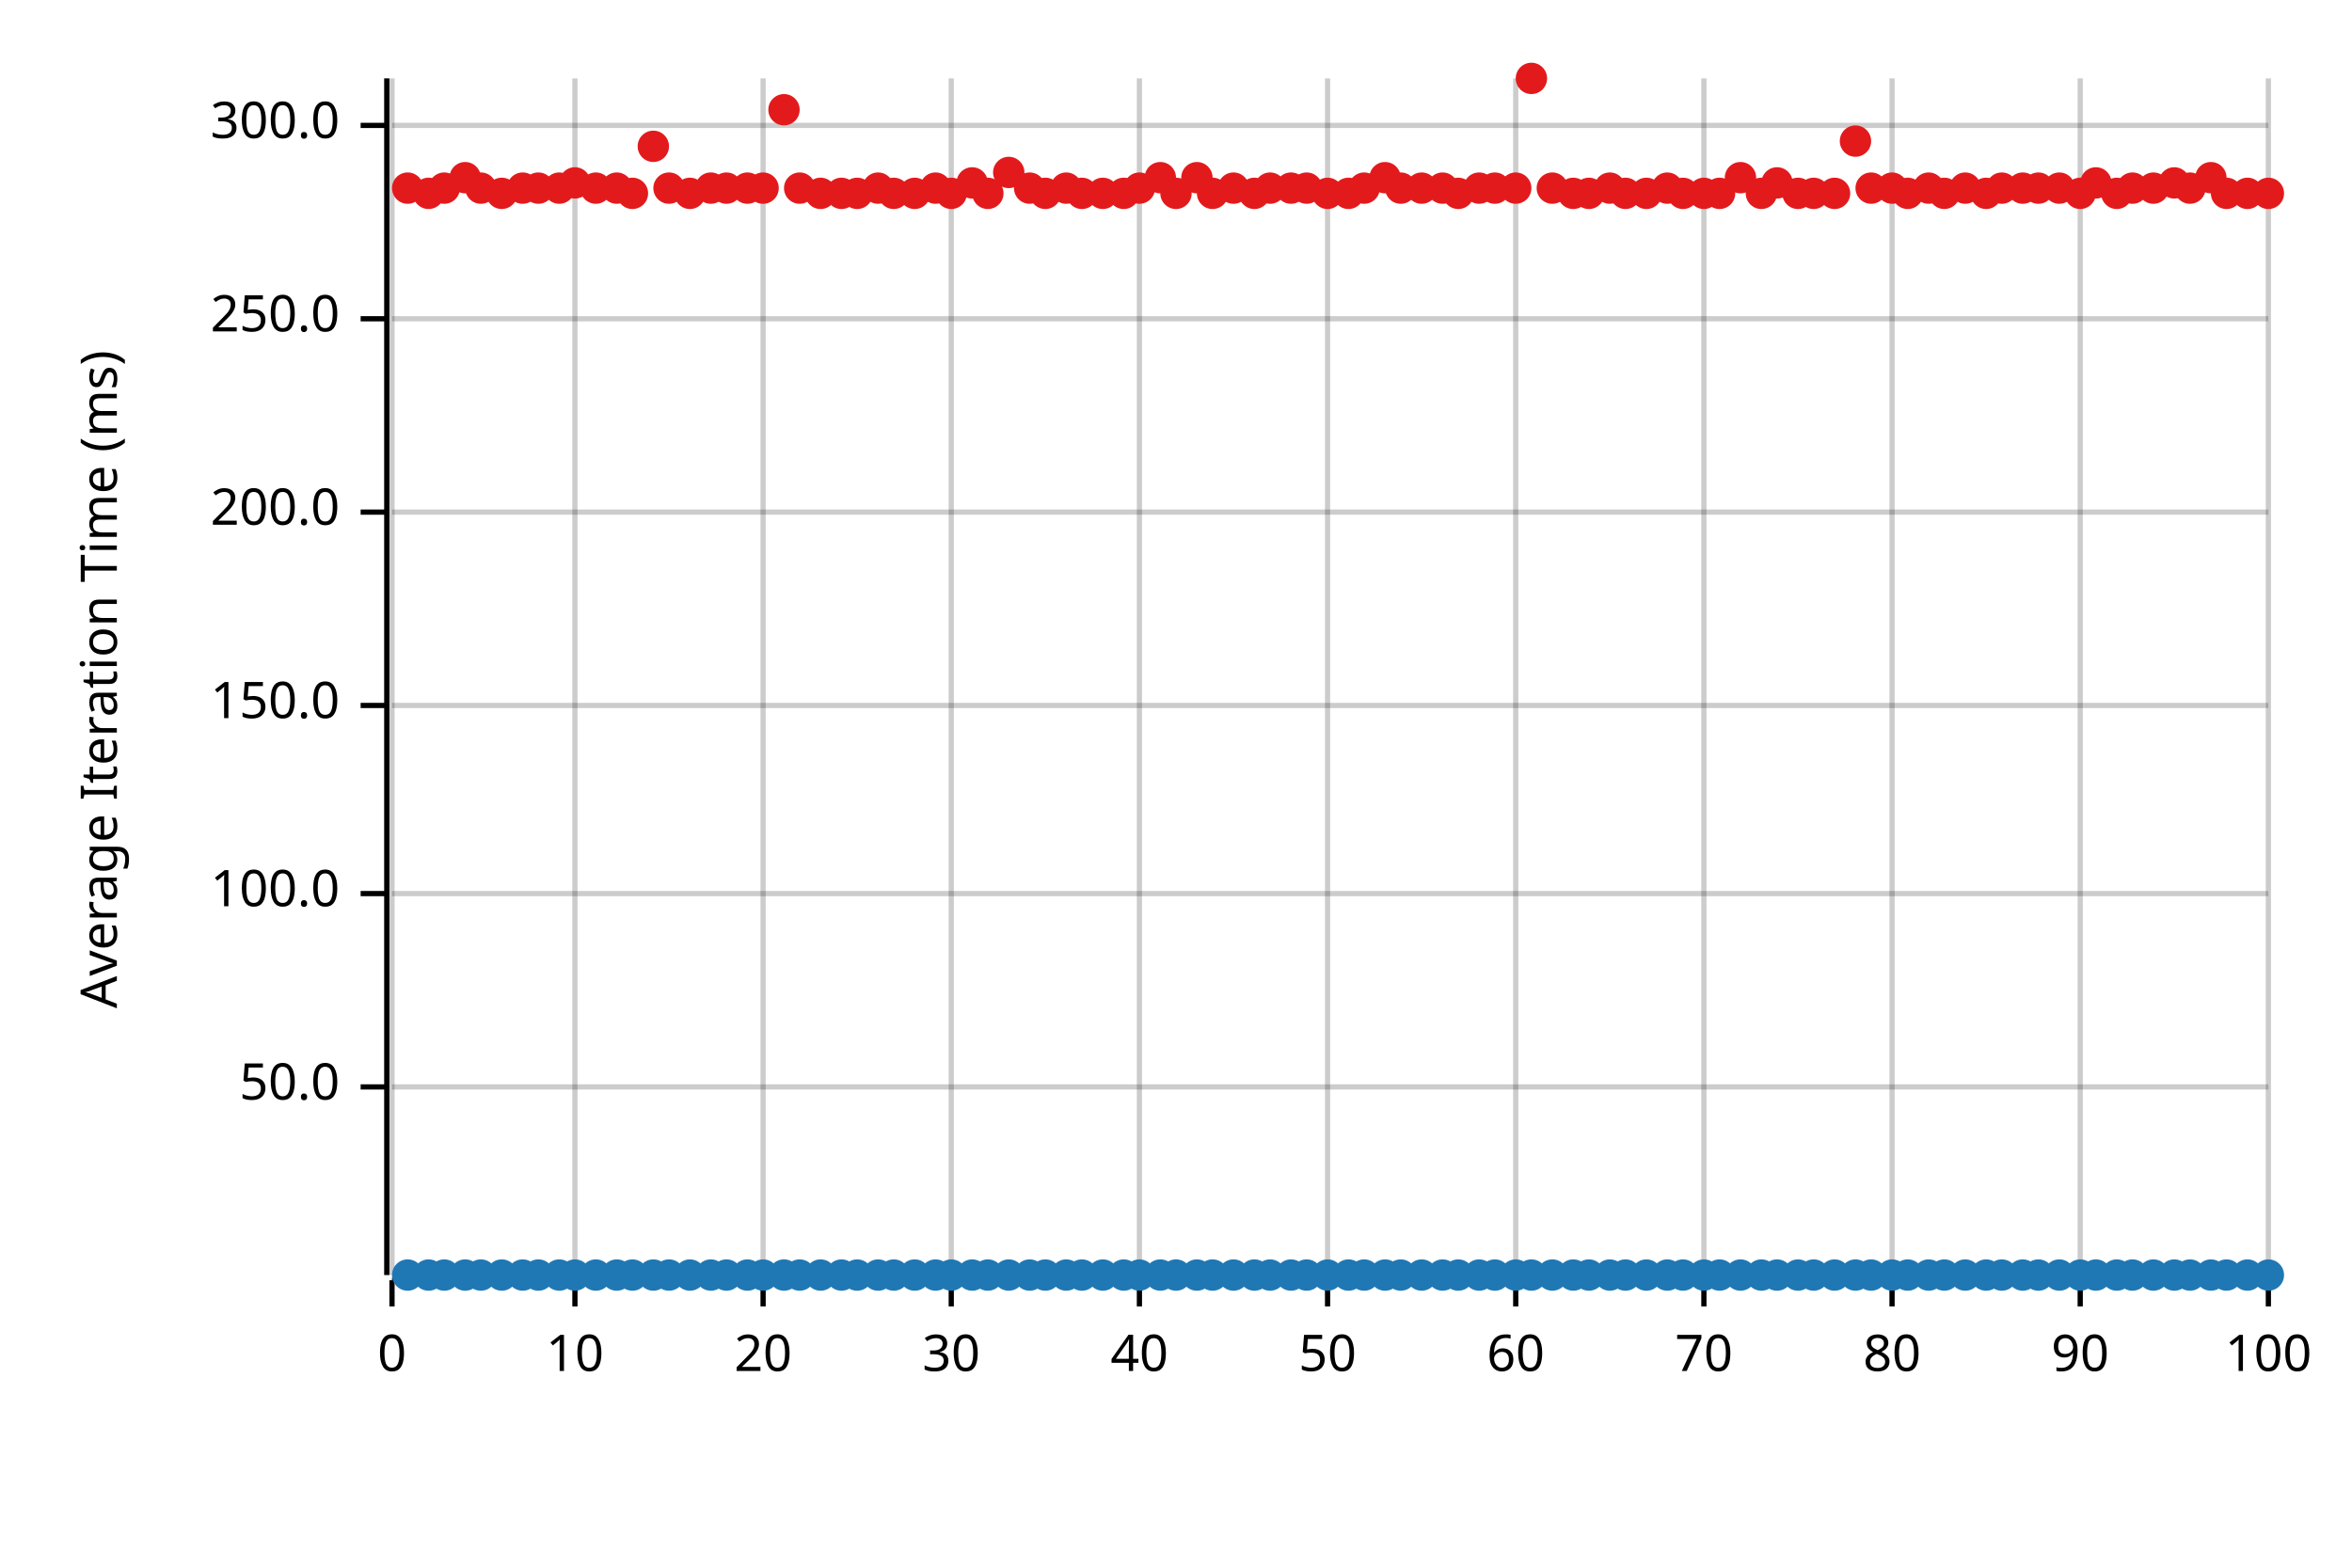
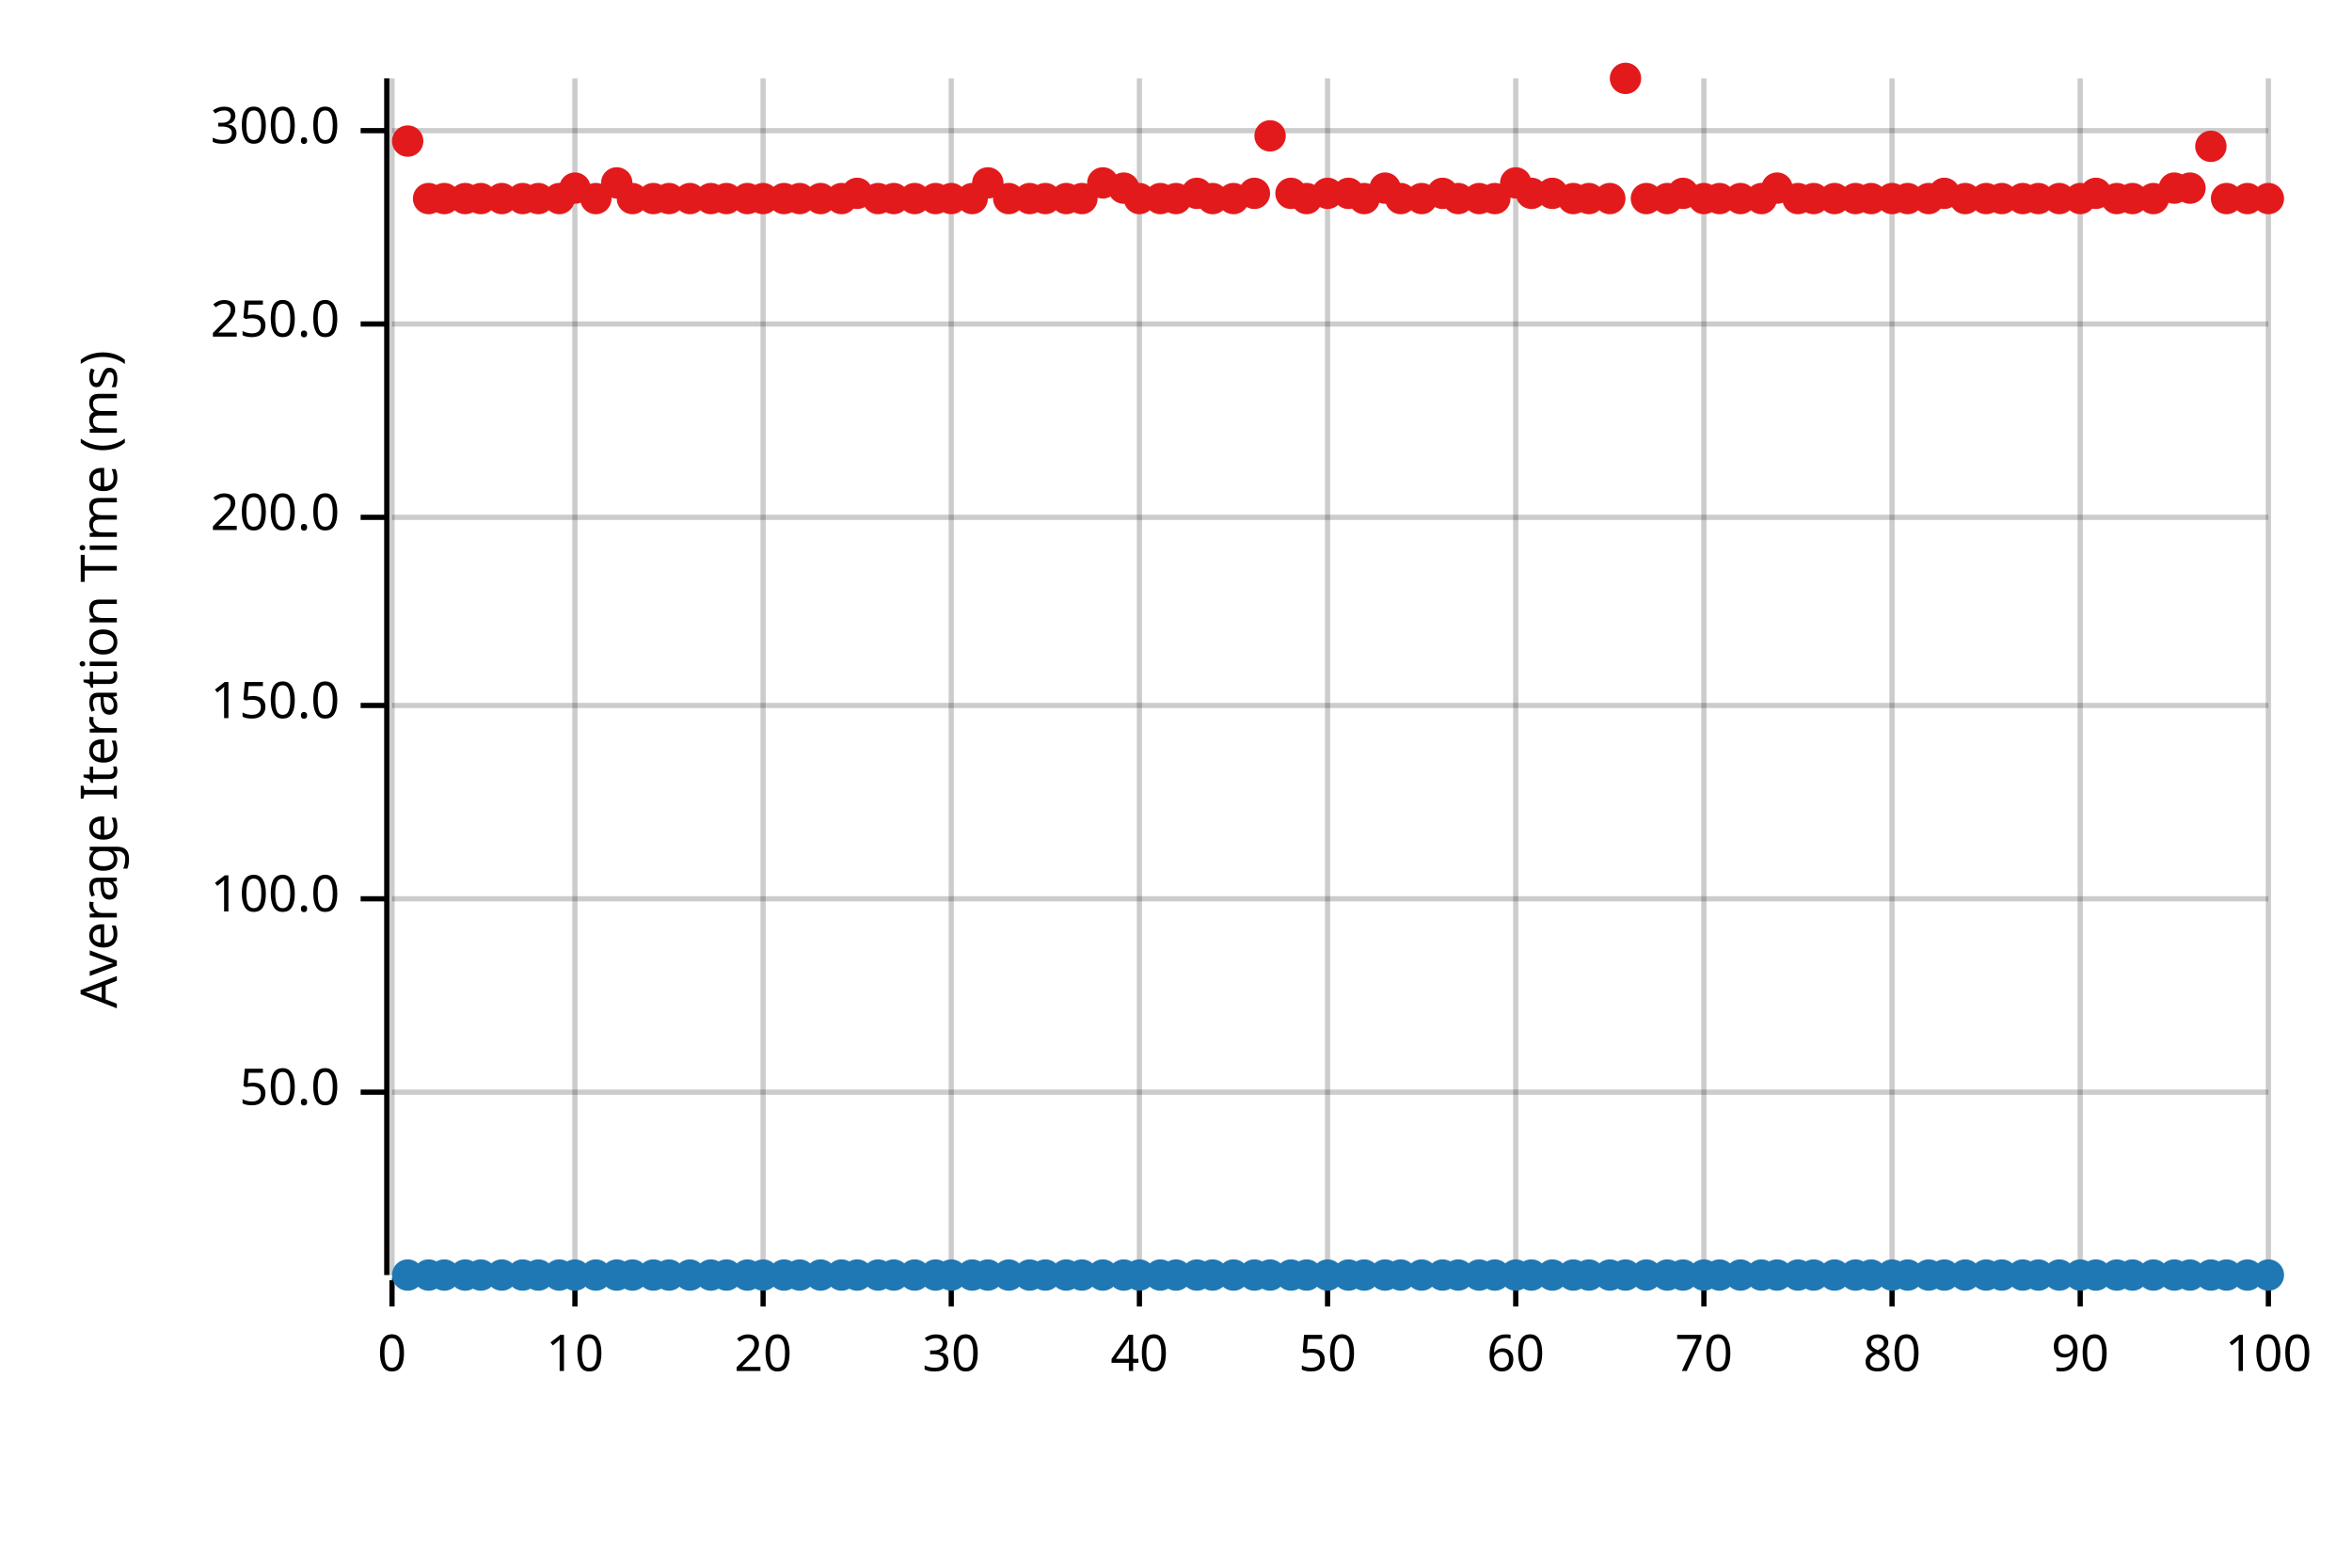
<svg xmlns="http://www.w3.org/2000/svg" width="450" height="300" viewBox="0 0 450 300">
  <text x="15" y="130" dy="0.76em" text-anchor="middle" font-family="sans-serif" font-size="9.677" opacity="1" fill="#000000" transform="rotate(270, 15, 130)">
Average Iteration Time (ms)
</text>
  <line opacity="0.2" stroke="#000000" stroke-width="1" x1="75" y1="244" x2="75" y2="15" />
  <line opacity="0.2" stroke="#000000" stroke-width="1" x1="110" y1="244" x2="110" y2="15" />
  <line opacity="0.2" stroke="#000000" stroke-width="1" x1="146" y1="244" x2="146" y2="15" />
  <line opacity="0.2" stroke="#000000" stroke-width="1" x1="182" y1="244" x2="182" y2="15" />
  <line opacity="0.2" stroke="#000000" stroke-width="1" x1="218" y1="244" x2="218" y2="15" />
  <line opacity="0.2" stroke="#000000" stroke-width="1" x1="254" y1="244" x2="254" y2="15" />
  <line opacity="0.2" stroke="#000000" stroke-width="1" x1="290" y1="244" x2="290" y2="15" />
  <line opacity="0.2" stroke="#000000" stroke-width="1" x1="326" y1="244" x2="326" y2="15" />
  <line opacity="0.2" stroke="#000000" stroke-width="1" x1="362" y1="244" x2="362" y2="15" />
  <line opacity="0.2" stroke="#000000" stroke-width="1" x1="398" y1="244" x2="398" y2="15" />
  <line opacity="0.2" stroke="#000000" stroke-width="1" x1="434" y1="244" x2="434" y2="15" />
-   <line opacity="0.2" stroke="#000000" stroke-width="1" x1="75" y1="208" x2="434" y2="208" />
-   <line opacity="0.2" stroke="#000000" stroke-width="1" x1="75" y1="171" x2="434" y2="171" />
+   <line opacity="0.2" stroke="#000000" stroke-width="1" x1="75" y1="209" x2="434" y2="209" />
+   <line opacity="0.2" stroke="#000000" stroke-width="1" x1="75" y1="172" x2="434" y2="172" />
  <line opacity="0.2" stroke="#000000" stroke-width="1" x1="75" y1="135" x2="434" y2="135" />
-   <line opacity="0.2" stroke="#000000" stroke-width="1" x1="75" y1="98" x2="434" y2="98" />
-   <line opacity="0.2" stroke="#000000" stroke-width="1" x1="75" y1="61" x2="434" y2="61" />
-   <line opacity="0.2" stroke="#000000" stroke-width="1" x1="75" y1="24" x2="434" y2="24" />
+   <line opacity="0.2" stroke="#000000" stroke-width="1" x1="75" y1="99" x2="434" y2="99" />
+   <line opacity="0.2" stroke="#000000" stroke-width="1" x1="75" y1="62" x2="434" y2="62" />
+   <line opacity="0.2" stroke="#000000" stroke-width="1" x1="75" y1="25" x2="434" y2="25" />
  <polyline fill="none" opacity="1" stroke="#000000" stroke-width="1" points="74,15 74,244 " />
-   <text x="65" y="208" dy="0.5ex" text-anchor="end" font-family="sans-serif" font-size="9.677" opacity="1" fill="#000000">
+   <text x="65" y="209" dy="0.5ex" text-anchor="end" font-family="sans-serif" font-size="9.677" opacity="1" fill="#000000">
50.0
</text>
-   <polyline fill="none" opacity="1" stroke="#000000" stroke-width="1" points="69,208 74,208 " />
-   <text x="65" y="171" dy="0.5ex" text-anchor="end" font-family="sans-serif" font-size="9.677" opacity="1" fill="#000000">
+   <polyline fill="none" opacity="1" stroke="#000000" stroke-width="1" points="69,209 74,209 " />
+   <text x="65" y="172" dy="0.5ex" text-anchor="end" font-family="sans-serif" font-size="9.677" opacity="1" fill="#000000">
100.0
</text>
-   <polyline fill="none" opacity="1" stroke="#000000" stroke-width="1" points="69,171 74,171 " />
+   <polyline fill="none" opacity="1" stroke="#000000" stroke-width="1" points="69,172 74,172 " />
  <text x="65" y="135" dy="0.5ex" text-anchor="end" font-family="sans-serif" font-size="9.677" opacity="1" fill="#000000">
150.0
</text>
  <polyline fill="none" opacity="1" stroke="#000000" stroke-width="1" points="69,135 74,135 " />
-   <text x="65" y="98" dy="0.5ex" text-anchor="end" font-family="sans-serif" font-size="9.677" opacity="1" fill="#000000">
+   <text x="65" y="99" dy="0.5ex" text-anchor="end" font-family="sans-serif" font-size="9.677" opacity="1" fill="#000000">
200.0
</text>
-   <polyline fill="none" opacity="1" stroke="#000000" stroke-width="1" points="69,98 74,98 " />
-   <text x="65" y="61" dy="0.5ex" text-anchor="end" font-family="sans-serif" font-size="9.677" opacity="1" fill="#000000">
+   <polyline fill="none" opacity="1" stroke="#000000" stroke-width="1" points="69,99 74,99 " />
+   <text x="65" y="62" dy="0.5ex" text-anchor="end" font-family="sans-serif" font-size="9.677" opacity="1" fill="#000000">
250.0
</text>
-   <polyline fill="none" opacity="1" stroke="#000000" stroke-width="1" points="69,61 74,61 " />
-   <text x="65" y="24" dy="0.5ex" text-anchor="end" font-family="sans-serif" font-size="9.677" opacity="1" fill="#000000">
+   <polyline fill="none" opacity="1" stroke="#000000" stroke-width="1" points="69,62 74,62 " />
+   <text x="65" y="25" dy="0.5ex" text-anchor="end" font-family="sans-serif" font-size="9.677" opacity="1" fill="#000000">
300.0
</text>
-   <polyline fill="none" opacity="1" stroke="#000000" stroke-width="1" points="69,24 74,24 " />
+   <polyline fill="none" opacity="1" stroke="#000000" stroke-width="1" points="69,25 74,25 " />
  <polyline fill="none" opacity="1" stroke="#000000" stroke-width="1" points="75,245 434,245 " />
  <text x="75" y="255" dy="0.76em" text-anchor="middle" font-family="sans-serif" font-size="9.677" opacity="1" fill="#000000">
0
</text>
  <polyline fill="none" opacity="1" stroke="#000000" stroke-width="1" points="75,245 75,250 " />
  <text x="110" y="255" dy="0.76em" text-anchor="middle" font-family="sans-serif" font-size="9.677" opacity="1" fill="#000000">
10
</text>
  <polyline fill="none" opacity="1" stroke="#000000" stroke-width="1" points="110,245 110,250 " />
  <text x="146" y="255" dy="0.76em" text-anchor="middle" font-family="sans-serif" font-size="9.677" opacity="1" fill="#000000">
20
</text>
  <polyline fill="none" opacity="1" stroke="#000000" stroke-width="1" points="146,245 146,250 " />
  <text x="182" y="255" dy="0.76em" text-anchor="middle" font-family="sans-serif" font-size="9.677" opacity="1" fill="#000000">
30
</text>
  <polyline fill="none" opacity="1" stroke="#000000" stroke-width="1" points="182,245 182,250 " />
  <text x="218" y="255" dy="0.76em" text-anchor="middle" font-family="sans-serif" font-size="9.677" opacity="1" fill="#000000">
40
</text>
  <polyline fill="none" opacity="1" stroke="#000000" stroke-width="1" points="218,245 218,250 " />
  <text x="254" y="255" dy="0.76em" text-anchor="middle" font-family="sans-serif" font-size="9.677" opacity="1" fill="#000000">
50
</text>
  <polyline fill="none" opacity="1" stroke="#000000" stroke-width="1" points="254,245 254,250 " />
  <text x="290" y="255" dy="0.76em" text-anchor="middle" font-family="sans-serif" font-size="9.677" opacity="1" fill="#000000">
60
</text>
  <polyline fill="none" opacity="1" stroke="#000000" stroke-width="1" points="290,245 290,250 " />
  <text x="326" y="255" dy="0.76em" text-anchor="middle" font-family="sans-serif" font-size="9.677" opacity="1" fill="#000000">
70
</text>
  <polyline fill="none" opacity="1" stroke="#000000" stroke-width="1" points="326,245 326,250 " />
  <text x="362" y="255" dy="0.76em" text-anchor="middle" font-family="sans-serif" font-size="9.677" opacity="1" fill="#000000">
80
</text>
  <polyline fill="none" opacity="1" stroke="#000000" stroke-width="1" points="362,245 362,250 " />
  <text x="398" y="255" dy="0.76em" text-anchor="middle" font-family="sans-serif" font-size="9.677" opacity="1" fill="#000000">
90
</text>
  <polyline fill="none" opacity="1" stroke="#000000" stroke-width="1" points="398,245 398,250 " />
  <text x="434" y="255" dy="0.76em" text-anchor="middle" font-family="sans-serif" font-size="9.677" opacity="1" fill="#000000">
100
</text>
  <polyline fill="none" opacity="1" stroke="#000000" stroke-width="1" points="434,245 434,250 " />
  <circle cx="78" cy="244" r="3" opacity="1" fill="#1F78B4" stroke="none" stroke-width="1" />
  <circle cx="82" cy="244" r="3" opacity="1" fill="#1F78B4" stroke="none" stroke-width="1" />
  <circle cx="85" cy="244" r="3" opacity="1" fill="#1F78B4" stroke="none" stroke-width="1" />
  <circle cx="89" cy="244" r="3" opacity="1" fill="#1F78B4" stroke="none" stroke-width="1" />
  <circle cx="92" cy="244" r="3" opacity="1" fill="#1F78B4" stroke="none" stroke-width="1" />
  <circle cx="96" cy="244" r="3" opacity="1" fill="#1F78B4" stroke="none" stroke-width="1" />
  <circle cx="100" cy="244" r="3" opacity="1" fill="#1F78B4" stroke="none" stroke-width="1" />
  <circle cx="103" cy="244" r="3" opacity="1" fill="#1F78B4" stroke="none" stroke-width="1" />
  <circle cx="107" cy="244" r="3" opacity="1" fill="#1F78B4" stroke="none" stroke-width="1" />
  <circle cx="110" cy="244" r="3" opacity="1" fill="#1F78B4" stroke="none" stroke-width="1" />
  <circle cx="114" cy="244" r="3" opacity="1" fill="#1F78B4" stroke="none" stroke-width="1" />
  <circle cx="118" cy="244" r="3" opacity="1" fill="#1F78B4" stroke="none" stroke-width="1" />
  <circle cx="121" cy="244" r="3" opacity="1" fill="#1F78B4" stroke="none" stroke-width="1" />
  <circle cx="125" cy="244" r="3" opacity="1" fill="#1F78B4" stroke="none" stroke-width="1" />
  <circle cx="128" cy="244" r="3" opacity="1" fill="#1F78B4" stroke="none" stroke-width="1" />
  <circle cx="132" cy="244" r="3" opacity="1" fill="#1F78B4" stroke="none" stroke-width="1" />
  <circle cx="136" cy="244" r="3" opacity="1" fill="#1F78B4" stroke="none" stroke-width="1" />
  <circle cx="139" cy="244" r="3" opacity="1" fill="#1F78B4" stroke="none" stroke-width="1" />
  <circle cx="143" cy="244" r="3" opacity="1" fill="#1F78B4" stroke="none" stroke-width="1" />
  <circle cx="146" cy="244" r="3" opacity="1" fill="#1F78B4" stroke="none" stroke-width="1" />
  <circle cx="150" cy="244" r="3" opacity="1" fill="#1F78B4" stroke="none" stroke-width="1" />
  <circle cx="153" cy="244" r="3" opacity="1" fill="#1F78B4" stroke="none" stroke-width="1" />
  <circle cx="157" cy="244" r="3" opacity="1" fill="#1F78B4" stroke="none" stroke-width="1" />
  <circle cx="161" cy="244" r="3" opacity="1" fill="#1F78B4" stroke="none" stroke-width="1" />
  <circle cx="164" cy="244" r="3" opacity="1" fill="#1F78B4" stroke="none" stroke-width="1" />
  <circle cx="168" cy="244" r="3" opacity="1" fill="#1F78B4" stroke="none" stroke-width="1" />
  <circle cx="171" cy="244" r="3" opacity="1" fill="#1F78B4" stroke="none" stroke-width="1" />
  <circle cx="175" cy="244" r="3" opacity="1" fill="#1F78B4" stroke="none" stroke-width="1" />
  <circle cx="179" cy="244" r="3" opacity="1" fill="#1F78B4" stroke="none" stroke-width="1" />
  <circle cx="182" cy="244" r="3" opacity="1" fill="#1F78B4" stroke="none" stroke-width="1" />
  <circle cx="186" cy="244" r="3" opacity="1" fill="#1F78B4" stroke="none" stroke-width="1" />
  <circle cx="189" cy="244" r="3" opacity="1" fill="#1F78B4" stroke="none" stroke-width="1" />
  <circle cx="193" cy="244" r="3" opacity="1" fill="#1F78B4" stroke="none" stroke-width="1" />
  <circle cx="197" cy="244" r="3" opacity="1" fill="#1F78B4" stroke="none" stroke-width="1" />
  <circle cx="200" cy="244" r="3" opacity="1" fill="#1F78B4" stroke="none" stroke-width="1" />
  <circle cx="204" cy="244" r="3" opacity="1" fill="#1F78B4" stroke="none" stroke-width="1" />
  <circle cx="207" cy="244" r="3" opacity="1" fill="#1F78B4" stroke="none" stroke-width="1" />
  <circle cx="211" cy="244" r="3" opacity="1" fill="#1F78B4" stroke="none" stroke-width="1" />
  <circle cx="215" cy="244" r="3" opacity="1" fill="#1F78B4" stroke="none" stroke-width="1" />
  <circle cx="218" cy="244" r="3" opacity="1" fill="#1F78B4" stroke="none" stroke-width="1" />
  <circle cx="222" cy="244" r="3" opacity="1" fill="#1F78B4" stroke="none" stroke-width="1" />
  <circle cx="225" cy="244" r="3" opacity="1" fill="#1F78B4" stroke="none" stroke-width="1" />
  <circle cx="229" cy="244" r="3" opacity="1" fill="#1F78B4" stroke="none" stroke-width="1" />
  <circle cx="232" cy="244" r="3" opacity="1" fill="#1F78B4" stroke="none" stroke-width="1" />
  <circle cx="236" cy="244" r="3" opacity="1" fill="#1F78B4" stroke="none" stroke-width="1" />
  <circle cx="240" cy="244" r="3" opacity="1" fill="#1F78B4" stroke="none" stroke-width="1" />
  <circle cx="243" cy="244" r="3" opacity="1" fill="#1F78B4" stroke="none" stroke-width="1" />
  <circle cx="247" cy="244" r="3" opacity="1" fill="#1F78B4" stroke="none" stroke-width="1" />
  <circle cx="250" cy="244" r="3" opacity="1" fill="#1F78B4" stroke="none" stroke-width="1" />
  <circle cx="254" cy="244" r="3" opacity="1" fill="#1F78B4" stroke="none" stroke-width="1" />
  <circle cx="258" cy="244" r="3" opacity="1" fill="#1F78B4" stroke="none" stroke-width="1" />
  <circle cx="261" cy="244" r="3" opacity="1" fill="#1F78B4" stroke="none" stroke-width="1" />
  <circle cx="265" cy="244" r="3" opacity="1" fill="#1F78B4" stroke="none" stroke-width="1" />
  <circle cx="268" cy="244" r="3" opacity="1" fill="#1F78B4" stroke="none" stroke-width="1" />
  <circle cx="272" cy="244" r="3" opacity="1" fill="#1F78B4" stroke="none" stroke-width="1" />
  <circle cx="276" cy="244" r="3" opacity="1" fill="#1F78B4" stroke="none" stroke-width="1" />
  <circle cx="279" cy="244" r="3" opacity="1" fill="#1F78B4" stroke="none" stroke-width="1" />
  <circle cx="283" cy="244" r="3" opacity="1" fill="#1F78B4" stroke="none" stroke-width="1" />
  <circle cx="286" cy="244" r="3" opacity="1" fill="#1F78B4" stroke="none" stroke-width="1" />
  <circle cx="290" cy="244" r="3" opacity="1" fill="#1F78B4" stroke="none" stroke-width="1" />
  <circle cx="293" cy="244" r="3" opacity="1" fill="#1F78B4" stroke="none" stroke-width="1" />
  <circle cx="297" cy="244" r="3" opacity="1" fill="#1F78B4" stroke="none" stroke-width="1" />
  <circle cx="301" cy="244" r="3" opacity="1" fill="#1F78B4" stroke="none" stroke-width="1" />
  <circle cx="304" cy="244" r="3" opacity="1" fill="#1F78B4" stroke="none" stroke-width="1" />
  <circle cx="308" cy="244" r="3" opacity="1" fill="#1F78B4" stroke="none" stroke-width="1" />
  <circle cx="311" cy="244" r="3" opacity="1" fill="#1F78B4" stroke="none" stroke-width="1" />
  <circle cx="315" cy="244" r="3" opacity="1" fill="#1F78B4" stroke="none" stroke-width="1" />
  <circle cx="319" cy="244" r="3" opacity="1" fill="#1F78B4" stroke="none" stroke-width="1" />
  <circle cx="322" cy="244" r="3" opacity="1" fill="#1F78B4" stroke="none" stroke-width="1" />
  <circle cx="326" cy="244" r="3" opacity="1" fill="#1F78B4" stroke="none" stroke-width="1" />
  <circle cx="329" cy="244" r="3" opacity="1" fill="#1F78B4" stroke="none" stroke-width="1" />
  <circle cx="333" cy="244" r="3" opacity="1" fill="#1F78B4" stroke="none" stroke-width="1" />
  <circle cx="337" cy="244" r="3" opacity="1" fill="#1F78B4" stroke="none" stroke-width="1" />
  <circle cx="340" cy="244" r="3" opacity="1" fill="#1F78B4" stroke="none" stroke-width="1" />
  <circle cx="344" cy="244" r="3" opacity="1" fill="#1F78B4" stroke="none" stroke-width="1" />
  <circle cx="347" cy="244" r="3" opacity="1" fill="#1F78B4" stroke="none" stroke-width="1" />
  <circle cx="351" cy="244" r="3" opacity="1" fill="#1F78B4" stroke="none" stroke-width="1" />
  <circle cx="355" cy="244" r="3" opacity="1" fill="#1F78B4" stroke="none" stroke-width="1" />
  <circle cx="358" cy="244" r="3" opacity="1" fill="#1F78B4" stroke="none" stroke-width="1" />
  <circle cx="362" cy="244" r="3" opacity="1" fill="#1F78B4" stroke="none" stroke-width="1" />
  <circle cx="365" cy="244" r="3" opacity="1" fill="#1F78B4" stroke="none" stroke-width="1" />
  <circle cx="369" cy="244" r="3" opacity="1" fill="#1F78B4" stroke="none" stroke-width="1" />
  <circle cx="372" cy="244" r="3" opacity="1" fill="#1F78B4" stroke="none" stroke-width="1" />
  <circle cx="376" cy="244" r="3" opacity="1" fill="#1F78B4" stroke="none" stroke-width="1" />
  <circle cx="380" cy="244" r="3" opacity="1" fill="#1F78B4" stroke="none" stroke-width="1" />
  <circle cx="383" cy="244" r="3" opacity="1" fill="#1F78B4" stroke="none" stroke-width="1" />
  <circle cx="387" cy="244" r="3" opacity="1" fill="#1F78B4" stroke="none" stroke-width="1" />
  <circle cx="390" cy="244" r="3" opacity="1" fill="#1F78B4" stroke="none" stroke-width="1" />
  <circle cx="394" cy="244" r="3" opacity="1" fill="#1F78B4" stroke="none" stroke-width="1" />
  <circle cx="398" cy="244" r="3" opacity="1" fill="#1F78B4" stroke="none" stroke-width="1" />
  <circle cx="401" cy="244" r="3" opacity="1" fill="#1F78B4" stroke="none" stroke-width="1" />
  <circle cx="405" cy="244" r="3" opacity="1" fill="#1F78B4" stroke="none" stroke-width="1" />
  <circle cx="408" cy="244" r="3" opacity="1" fill="#1F78B4" stroke="none" stroke-width="1" />
  <circle cx="412" cy="244" r="3" opacity="1" fill="#1F78B4" stroke="none" stroke-width="1" />
  <circle cx="416" cy="244" r="3" opacity="1" fill="#1F78B4" stroke="none" stroke-width="1" />
  <circle cx="419" cy="244" r="3" opacity="1" fill="#1F78B4" stroke="none" stroke-width="1" />
  <circle cx="423" cy="244" r="3" opacity="1" fill="#1F78B4" stroke="none" stroke-width="1" />
  <circle cx="426" cy="244" r="3" opacity="1" fill="#1F78B4" stroke="none" stroke-width="1" />
  <circle cx="430" cy="244" r="3" opacity="1" fill="#1F78B4" stroke="none" stroke-width="1" />
  <circle cx="434" cy="244" r="3" opacity="1" fill="#1F78B4" stroke="none" stroke-width="1" />
-   <circle cx="78" cy="36" r="3" opacity="1" fill="#E31A1C" stroke="none" stroke-width="1" />
-   <circle cx="82" cy="37" r="3" opacity="1" fill="#E31A1C" stroke="none" stroke-width="1" />
-   <circle cx="85" cy="36" r="3" opacity="1" fill="#E31A1C" stroke="none" stroke-width="1" />
-   <circle cx="89" cy="34" r="3" opacity="1" fill="#E31A1C" stroke="none" stroke-width="1" />
-   <circle cx="92" cy="36" r="3" opacity="1" fill="#E31A1C" stroke="none" stroke-width="1" />
-   <circle cx="96" cy="37" r="3" opacity="1" fill="#E31A1C" stroke="none" stroke-width="1" />
-   <circle cx="100" cy="36" r="3" opacity="1" fill="#E31A1C" stroke="none" stroke-width="1" />
-   <circle cx="103" cy="36" r="3" opacity="1" fill="#E31A1C" stroke="none" stroke-width="1" />
-   <circle cx="107" cy="36" r="3" opacity="1" fill="#E31A1C" stroke="none" stroke-width="1" />
-   <circle cx="110" cy="35" r="3" opacity="1" fill="#E31A1C" stroke="none" stroke-width="1" />
-   <circle cx="114" cy="36" r="3" opacity="1" fill="#E31A1C" stroke="none" stroke-width="1" />
-   <circle cx="118" cy="36" r="3" opacity="1" fill="#E31A1C" stroke="none" stroke-width="1" />
-   <circle cx="121" cy="37" r="3" opacity="1" fill="#E31A1C" stroke="none" stroke-width="1" />
-   <circle cx="125" cy="28" r="3" opacity="1" fill="#E31A1C" stroke="none" stroke-width="1" />
-   <circle cx="128" cy="36" r="3" opacity="1" fill="#E31A1C" stroke="none" stroke-width="1" />
-   <circle cx="132" cy="37" r="3" opacity="1" fill="#E31A1C" stroke="none" stroke-width="1" />
-   <circle cx="136" cy="36" r="3" opacity="1" fill="#E31A1C" stroke="none" stroke-width="1" />
-   <circle cx="139" cy="36" r="3" opacity="1" fill="#E31A1C" stroke="none" stroke-width="1" />
-   <circle cx="143" cy="36" r="3" opacity="1" fill="#E31A1C" stroke="none" stroke-width="1" />
-   <circle cx="146" cy="36" r="3" opacity="1" fill="#E31A1C" stroke="none" stroke-width="1" />
-   <circle cx="150" cy="21" r="3" opacity="1" fill="#E31A1C" stroke="none" stroke-width="1" />
-   <circle cx="153" cy="36" r="3" opacity="1" fill="#E31A1C" stroke="none" stroke-width="1" />
-   <circle cx="157" cy="37" r="3" opacity="1" fill="#E31A1C" stroke="none" stroke-width="1" />
-   <circle cx="161" cy="37" r="3" opacity="1" fill="#E31A1C" stroke="none" stroke-width="1" />
+   <circle cx="78" cy="27" r="3" opacity="1" fill="#E31A1C" stroke="none" stroke-width="1" />
+   <circle cx="82" cy="38" r="3" opacity="1" fill="#E31A1C" stroke="none" stroke-width="1" />
+   <circle cx="85" cy="38" r="3" opacity="1" fill="#E31A1C" stroke="none" stroke-width="1" />
+   <circle cx="89" cy="38" r="3" opacity="1" fill="#E31A1C" stroke="none" stroke-width="1" />
+   <circle cx="92" cy="38" r="3" opacity="1" fill="#E31A1C" stroke="none" stroke-width="1" />
+   <circle cx="96" cy="38" r="3" opacity="1" fill="#E31A1C" stroke="none" stroke-width="1" />
+   <circle cx="100" cy="38" r="3" opacity="1" fill="#E31A1C" stroke="none" stroke-width="1" />
+   <circle cx="103" cy="38" r="3" opacity="1" fill="#E31A1C" stroke="none" stroke-width="1" />
+   <circle cx="107" cy="38" r="3" opacity="1" fill="#E31A1C" stroke="none" stroke-width="1" />
+   <circle cx="110" cy="36" r="3" opacity="1" fill="#E31A1C" stroke="none" stroke-width="1" />
+   <circle cx="114" cy="38" r="3" opacity="1" fill="#E31A1C" stroke="none" stroke-width="1" />
+   <circle cx="118" cy="35" r="3" opacity="1" fill="#E31A1C" stroke="none" stroke-width="1" />
+   <circle cx="121" cy="38" r="3" opacity="1" fill="#E31A1C" stroke="none" stroke-width="1" />
+   <circle cx="125" cy="38" r="3" opacity="1" fill="#E31A1C" stroke="none" stroke-width="1" />
+   <circle cx="128" cy="38" r="3" opacity="1" fill="#E31A1C" stroke="none" stroke-width="1" />
+   <circle cx="132" cy="38" r="3" opacity="1" fill="#E31A1C" stroke="none" stroke-width="1" />
+   <circle cx="136" cy="38" r="3" opacity="1" fill="#E31A1C" stroke="none" stroke-width="1" />
+   <circle cx="139" cy="38" r="3" opacity="1" fill="#E31A1C" stroke="none" stroke-width="1" />
+   <circle cx="143" cy="38" r="3" opacity="1" fill="#E31A1C" stroke="none" stroke-width="1" />
+   <circle cx="146" cy="38" r="3" opacity="1" fill="#E31A1C" stroke="none" stroke-width="1" />
+   <circle cx="150" cy="38" r="3" opacity="1" fill="#E31A1C" stroke="none" stroke-width="1" />
+   <circle cx="153" cy="38" r="3" opacity="1" fill="#E31A1C" stroke="none" stroke-width="1" />
+   <circle cx="157" cy="38" r="3" opacity="1" fill="#E31A1C" stroke="none" stroke-width="1" />
+   <circle cx="161" cy="38" r="3" opacity="1" fill="#E31A1C" stroke="none" stroke-width="1" />
  <circle cx="164" cy="37" r="3" opacity="1" fill="#E31A1C" stroke="none" stroke-width="1" />
-   <circle cx="168" cy="36" r="3" opacity="1" fill="#E31A1C" stroke="none" stroke-width="1" />
-   <circle cx="171" cy="37" r="3" opacity="1" fill="#E31A1C" stroke="none" stroke-width="1" />
-   <circle cx="175" cy="37" r="3" opacity="1" fill="#E31A1C" stroke="none" stroke-width="1" />
-   <circle cx="179" cy="36" r="3" opacity="1" fill="#E31A1C" stroke="none" stroke-width="1" />
-   <circle cx="182" cy="37" r="3" opacity="1" fill="#E31A1C" stroke="none" stroke-width="1" />
-   <circle cx="186" cy="35" r="3" opacity="1" fill="#E31A1C" stroke="none" stroke-width="1" />
-   <circle cx="189" cy="37" r="3" opacity="1" fill="#E31A1C" stroke="none" stroke-width="1" />
-   <circle cx="193" cy="33" r="3" opacity="1" fill="#E31A1C" stroke="none" stroke-width="1" />
-   <circle cx="197" cy="36" r="3" opacity="1" fill="#E31A1C" stroke="none" stroke-width="1" />
-   <circle cx="200" cy="37" r="3" opacity="1" fill="#E31A1C" stroke="none" stroke-width="1" />
-   <circle cx="204" cy="36" r="3" opacity="1" fill="#E31A1C" stroke="none" stroke-width="1" />
-   <circle cx="207" cy="37" r="3" opacity="1" fill="#E31A1C" stroke="none" stroke-width="1" />
-   <circle cx="211" cy="37" r="3" opacity="1" fill="#E31A1C" stroke="none" stroke-width="1" />
-   <circle cx="215" cy="37" r="3" opacity="1" fill="#E31A1C" stroke="none" stroke-width="1" />
-   <circle cx="218" cy="36" r="3" opacity="1" fill="#E31A1C" stroke="none" stroke-width="1" />
-   <circle cx="222" cy="34" r="3" opacity="1" fill="#E31A1C" stroke="none" stroke-width="1" />
-   <circle cx="225" cy="37" r="3" opacity="1" fill="#E31A1C" stroke="none" stroke-width="1" />
-   <circle cx="229" cy="34" r="3" opacity="1" fill="#E31A1C" stroke="none" stroke-width="1" />
-   <circle cx="232" cy="37" r="3" opacity="1" fill="#E31A1C" stroke="none" stroke-width="1" />
-   <circle cx="236" cy="36" r="3" opacity="1" fill="#E31A1C" stroke="none" stroke-width="1" />
+   <circle cx="168" cy="38" r="3" opacity="1" fill="#E31A1C" stroke="none" stroke-width="1" />
+   <circle cx="171" cy="38" r="3" opacity="1" fill="#E31A1C" stroke="none" stroke-width="1" />
+   <circle cx="175" cy="38" r="3" opacity="1" fill="#E31A1C" stroke="none" stroke-width="1" />
+   <circle cx="179" cy="38" r="3" opacity="1" fill="#E31A1C" stroke="none" stroke-width="1" />
+   <circle cx="182" cy="38" r="3" opacity="1" fill="#E31A1C" stroke="none" stroke-width="1" />
+   <circle cx="186" cy="38" r="3" opacity="1" fill="#E31A1C" stroke="none" stroke-width="1" />
+   <circle cx="189" cy="35" r="3" opacity="1" fill="#E31A1C" stroke="none" stroke-width="1" />
+   <circle cx="193" cy="38" r="3" opacity="1" fill="#E31A1C" stroke="none" stroke-width="1" />
+   <circle cx="197" cy="38" r="3" opacity="1" fill="#E31A1C" stroke="none" stroke-width="1" />
+   <circle cx="200" cy="38" r="3" opacity="1" fill="#E31A1C" stroke="none" stroke-width="1" />
+   <circle cx="204" cy="38" r="3" opacity="1" fill="#E31A1C" stroke="none" stroke-width="1" />
+   <circle cx="207" cy="38" r="3" opacity="1" fill="#E31A1C" stroke="none" stroke-width="1" />
+   <circle cx="211" cy="35" r="3" opacity="1" fill="#E31A1C" stroke="none" stroke-width="1" />
+   <circle cx="215" cy="36" r="3" opacity="1" fill="#E31A1C" stroke="none" stroke-width="1" />
+   <circle cx="218" cy="38" r="3" opacity="1" fill="#E31A1C" stroke="none" stroke-width="1" />
+   <circle cx="222" cy="38" r="3" opacity="1" fill="#E31A1C" stroke="none" stroke-width="1" />
+   <circle cx="225" cy="38" r="3" opacity="1" fill="#E31A1C" stroke="none" stroke-width="1" />
+   <circle cx="229" cy="37" r="3" opacity="1" fill="#E31A1C" stroke="none" stroke-width="1" />
+   <circle cx="232" cy="38" r="3" opacity="1" fill="#E31A1C" stroke="none" stroke-width="1" />
+   <circle cx="236" cy="38" r="3" opacity="1" fill="#E31A1C" stroke="none" stroke-width="1" />
  <circle cx="240" cy="37" r="3" opacity="1" fill="#E31A1C" stroke="none" stroke-width="1" />
-   <circle cx="243" cy="36" r="3" opacity="1" fill="#E31A1C" stroke="none" stroke-width="1" />
-   <circle cx="247" cy="36" r="3" opacity="1" fill="#E31A1C" stroke="none" stroke-width="1" />
-   <circle cx="250" cy="36" r="3" opacity="1" fill="#E31A1C" stroke="none" stroke-width="1" />
+   <circle cx="243" cy="26" r="3" opacity="1" fill="#E31A1C" stroke="none" stroke-width="1" />
+   <circle cx="247" cy="37" r="3" opacity="1" fill="#E31A1C" stroke="none" stroke-width="1" />
+   <circle cx="250" cy="38" r="3" opacity="1" fill="#E31A1C" stroke="none" stroke-width="1" />
  <circle cx="254" cy="37" r="3" opacity="1" fill="#E31A1C" stroke="none" stroke-width="1" />
  <circle cx="258" cy="37" r="3" opacity="1" fill="#E31A1C" stroke="none" stroke-width="1" />
-   <circle cx="261" cy="36" r="3" opacity="1" fill="#E31A1C" stroke="none" stroke-width="1" />
-   <circle cx="265" cy="34" r="3" opacity="1" fill="#E31A1C" stroke="none" stroke-width="1" />
-   <circle cx="268" cy="36" r="3" opacity="1" fill="#E31A1C" stroke="none" stroke-width="1" />
-   <circle cx="272" cy="36" r="3" opacity="1" fill="#E31A1C" stroke="none" stroke-width="1" />
-   <circle cx="276" cy="36" r="3" opacity="1" fill="#E31A1C" stroke="none" stroke-width="1" />
-   <circle cx="279" cy="37" r="3" opacity="1" fill="#E31A1C" stroke="none" stroke-width="1" />
-   <circle cx="283" cy="36" r="3" opacity="1" fill="#E31A1C" stroke="none" stroke-width="1" />
-   <circle cx="286" cy="36" r="3" opacity="1" fill="#E31A1C" stroke="none" stroke-width="1" />
-   <circle cx="290" cy="36" r="3" opacity="1" fill="#E31A1C" stroke="none" stroke-width="1" />
-   <circle cx="293" cy="15" r="3" opacity="1" fill="#E31A1C" stroke="none" stroke-width="1" />
-   <circle cx="297" cy="36" r="3" opacity="1" fill="#E31A1C" stroke="none" stroke-width="1" />
-   <circle cx="301" cy="37" r="3" opacity="1" fill="#E31A1C" stroke="none" stroke-width="1" />
-   <circle cx="304" cy="37" r="3" opacity="1" fill="#E31A1C" stroke="none" stroke-width="1" />
-   <circle cx="308" cy="36" r="3" opacity="1" fill="#E31A1C" stroke="none" stroke-width="1" />
-   <circle cx="311" cy="37" r="3" opacity="1" fill="#E31A1C" stroke="none" stroke-width="1" />
-   <circle cx="315" cy="37" r="3" opacity="1" fill="#E31A1C" stroke="none" stroke-width="1" />
-   <circle cx="319" cy="36" r="3" opacity="1" fill="#E31A1C" stroke="none" stroke-width="1" />
+   <circle cx="261" cy="38" r="3" opacity="1" fill="#E31A1C" stroke="none" stroke-width="1" />
+   <circle cx="265" cy="36" r="3" opacity="1" fill="#E31A1C" stroke="none" stroke-width="1" />
+   <circle cx="268" cy="38" r="3" opacity="1" fill="#E31A1C" stroke="none" stroke-width="1" />
+   <circle cx="272" cy="38" r="3" opacity="1" fill="#E31A1C" stroke="none" stroke-width="1" />
+   <circle cx="276" cy="37" r="3" opacity="1" fill="#E31A1C" stroke="none" stroke-width="1" />
+   <circle cx="279" cy="38" r="3" opacity="1" fill="#E31A1C" stroke="none" stroke-width="1" />
+   <circle cx="283" cy="38" r="3" opacity="1" fill="#E31A1C" stroke="none" stroke-width="1" />
+   <circle cx="286" cy="38" r="3" opacity="1" fill="#E31A1C" stroke="none" stroke-width="1" />
+   <circle cx="290" cy="35" r="3" opacity="1" fill="#E31A1C" stroke="none" stroke-width="1" />
+   <circle cx="293" cy="37" r="3" opacity="1" fill="#E31A1C" stroke="none" stroke-width="1" />
+   <circle cx="297" cy="37" r="3" opacity="1" fill="#E31A1C" stroke="none" stroke-width="1" />
+   <circle cx="301" cy="38" r="3" opacity="1" fill="#E31A1C" stroke="none" stroke-width="1" />
+   <circle cx="304" cy="38" r="3" opacity="1" fill="#E31A1C" stroke="none" stroke-width="1" />
+   <circle cx="308" cy="38" r="3" opacity="1" fill="#E31A1C" stroke="none" stroke-width="1" />
+   <circle cx="311" cy="15" r="3" opacity="1" fill="#E31A1C" stroke="none" stroke-width="1" />
+   <circle cx="315" cy="38" r="3" opacity="1" fill="#E31A1C" stroke="none" stroke-width="1" />
+   <circle cx="319" cy="38" r="3" opacity="1" fill="#E31A1C" stroke="none" stroke-width="1" />
  <circle cx="322" cy="37" r="3" opacity="1" fill="#E31A1C" stroke="none" stroke-width="1" />
-   <circle cx="326" cy="37" r="3" opacity="1" fill="#E31A1C" stroke="none" stroke-width="1" />
-   <circle cx="329" cy="37" r="3" opacity="1" fill="#E31A1C" stroke="none" stroke-width="1" />
-   <circle cx="333" cy="34" r="3" opacity="1" fill="#E31A1C" stroke="none" stroke-width="1" />
-   <circle cx="337" cy="37" r="3" opacity="1" fill="#E31A1C" stroke="none" stroke-width="1" />
-   <circle cx="340" cy="35" r="3" opacity="1" fill="#E31A1C" stroke="none" stroke-width="1" />
-   <circle cx="344" cy="37" r="3" opacity="1" fill="#E31A1C" stroke="none" stroke-width="1" />
-   <circle cx="347" cy="37" r="3" opacity="1" fill="#E31A1C" stroke="none" stroke-width="1" />
-   <circle cx="351" cy="37" r="3" opacity="1" fill="#E31A1C" stroke="none" stroke-width="1" />
-   <circle cx="355" cy="27" r="3" opacity="1" fill="#E31A1C" stroke="none" stroke-width="1" />
-   <circle cx="358" cy="36" r="3" opacity="1" fill="#E31A1C" stroke="none" stroke-width="1" />
-   <circle cx="362" cy="36" r="3" opacity="1" fill="#E31A1C" stroke="none" stroke-width="1" />
-   <circle cx="365" cy="37" r="3" opacity="1" fill="#E31A1C" stroke="none" stroke-width="1" />
-   <circle cx="369" cy="36" r="3" opacity="1" fill="#E31A1C" stroke="none" stroke-width="1" />
+   <circle cx="326" cy="38" r="3" opacity="1" fill="#E31A1C" stroke="none" stroke-width="1" />
+   <circle cx="329" cy="38" r="3" opacity="1" fill="#E31A1C" stroke="none" stroke-width="1" />
+   <circle cx="333" cy="38" r="3" opacity="1" fill="#E31A1C" stroke="none" stroke-width="1" />
+   <circle cx="337" cy="38" r="3" opacity="1" fill="#E31A1C" stroke="none" stroke-width="1" />
+   <circle cx="340" cy="36" r="3" opacity="1" fill="#E31A1C" stroke="none" stroke-width="1" />
+   <circle cx="344" cy="38" r="3" opacity="1" fill="#E31A1C" stroke="none" stroke-width="1" />
+   <circle cx="347" cy="38" r="3" opacity="1" fill="#E31A1C" stroke="none" stroke-width="1" />
+   <circle cx="351" cy="38" r="3" opacity="1" fill="#E31A1C" stroke="none" stroke-width="1" />
+   <circle cx="355" cy="38" r="3" opacity="1" fill="#E31A1C" stroke="none" stroke-width="1" />
+   <circle cx="358" cy="38" r="3" opacity="1" fill="#E31A1C" stroke="none" stroke-width="1" />
+   <circle cx="362" cy="38" r="3" opacity="1" fill="#E31A1C" stroke="none" stroke-width="1" />
+   <circle cx="365" cy="38" r="3" opacity="1" fill="#E31A1C" stroke="none" stroke-width="1" />
+   <circle cx="369" cy="38" r="3" opacity="1" fill="#E31A1C" stroke="none" stroke-width="1" />
  <circle cx="372" cy="37" r="3" opacity="1" fill="#E31A1C" stroke="none" stroke-width="1" />
-   <circle cx="376" cy="36" r="3" opacity="1" fill="#E31A1C" stroke="none" stroke-width="1" />
-   <circle cx="380" cy="37" r="3" opacity="1" fill="#E31A1C" stroke="none" stroke-width="1" />
-   <circle cx="383" cy="36" r="3" opacity="1" fill="#E31A1C" stroke="none" stroke-width="1" />
-   <circle cx="387" cy="36" r="3" opacity="1" fill="#E31A1C" stroke="none" stroke-width="1" />
-   <circle cx="390" cy="36" r="3" opacity="1" fill="#E31A1C" stroke="none" stroke-width="1" />
-   <circle cx="394" cy="36" r="3" opacity="1" fill="#E31A1C" stroke="none" stroke-width="1" />
-   <circle cx="398" cy="37" r="3" opacity="1" fill="#E31A1C" stroke="none" stroke-width="1" />
-   <circle cx="401" cy="35" r="3" opacity="1" fill="#E31A1C" stroke="none" stroke-width="1" />
-   <circle cx="405" cy="37" r="3" opacity="1" fill="#E31A1C" stroke="none" stroke-width="1" />
-   <circle cx="408" cy="36" r="3" opacity="1" fill="#E31A1C" stroke="none" stroke-width="1" />
-   <circle cx="412" cy="36" r="3" opacity="1" fill="#E31A1C" stroke="none" stroke-width="1" />
-   <circle cx="416" cy="35" r="3" opacity="1" fill="#E31A1C" stroke="none" stroke-width="1" />
+   <circle cx="376" cy="38" r="3" opacity="1" fill="#E31A1C" stroke="none" stroke-width="1" />
+   <circle cx="380" cy="38" r="3" opacity="1" fill="#E31A1C" stroke="none" stroke-width="1" />
+   <circle cx="383" cy="38" r="3" opacity="1" fill="#E31A1C" stroke="none" stroke-width="1" />
+   <circle cx="387" cy="38" r="3" opacity="1" fill="#E31A1C" stroke="none" stroke-width="1" />
+   <circle cx="390" cy="38" r="3" opacity="1" fill="#E31A1C" stroke="none" stroke-width="1" />
+   <circle cx="394" cy="38" r="3" opacity="1" fill="#E31A1C" stroke="none" stroke-width="1" />
+   <circle cx="398" cy="38" r="3" opacity="1" fill="#E31A1C" stroke="none" stroke-width="1" />
+   <circle cx="401" cy="37" r="3" opacity="1" fill="#E31A1C" stroke="none" stroke-width="1" />
+   <circle cx="405" cy="38" r="3" opacity="1" fill="#E31A1C" stroke="none" stroke-width="1" />
+   <circle cx="408" cy="38" r="3" opacity="1" fill="#E31A1C" stroke="none" stroke-width="1" />
+   <circle cx="412" cy="38" r="3" opacity="1" fill="#E31A1C" stroke="none" stroke-width="1" />
+   <circle cx="416" cy="36" r="3" opacity="1" fill="#E31A1C" stroke="none" stroke-width="1" />
  <circle cx="419" cy="36" r="3" opacity="1" fill="#E31A1C" stroke="none" stroke-width="1" />
-   <circle cx="423" cy="34" r="3" opacity="1" fill="#E31A1C" stroke="none" stroke-width="1" />
-   <circle cx="426" cy="37" r="3" opacity="1" fill="#E31A1C" stroke="none" stroke-width="1" />
-   <circle cx="430" cy="37" r="3" opacity="1" fill="#E31A1C" stroke="none" stroke-width="1" />
-   <circle cx="434" cy="37" r="3" opacity="1" fill="#E31A1C" stroke="none" stroke-width="1" />
+   <circle cx="423" cy="28" r="3" opacity="1" fill="#E31A1C" stroke="none" stroke-width="1" />
+   <circle cx="426" cy="38" r="3" opacity="1" fill="#E31A1C" stroke="none" stroke-width="1" />
+   <circle cx="430" cy="38" r="3" opacity="1" fill="#E31A1C" stroke="none" stroke-width="1" />
+   <circle cx="434" cy="38" r="3" opacity="1" fill="#E31A1C" stroke="none" stroke-width="1" />
</svg>
